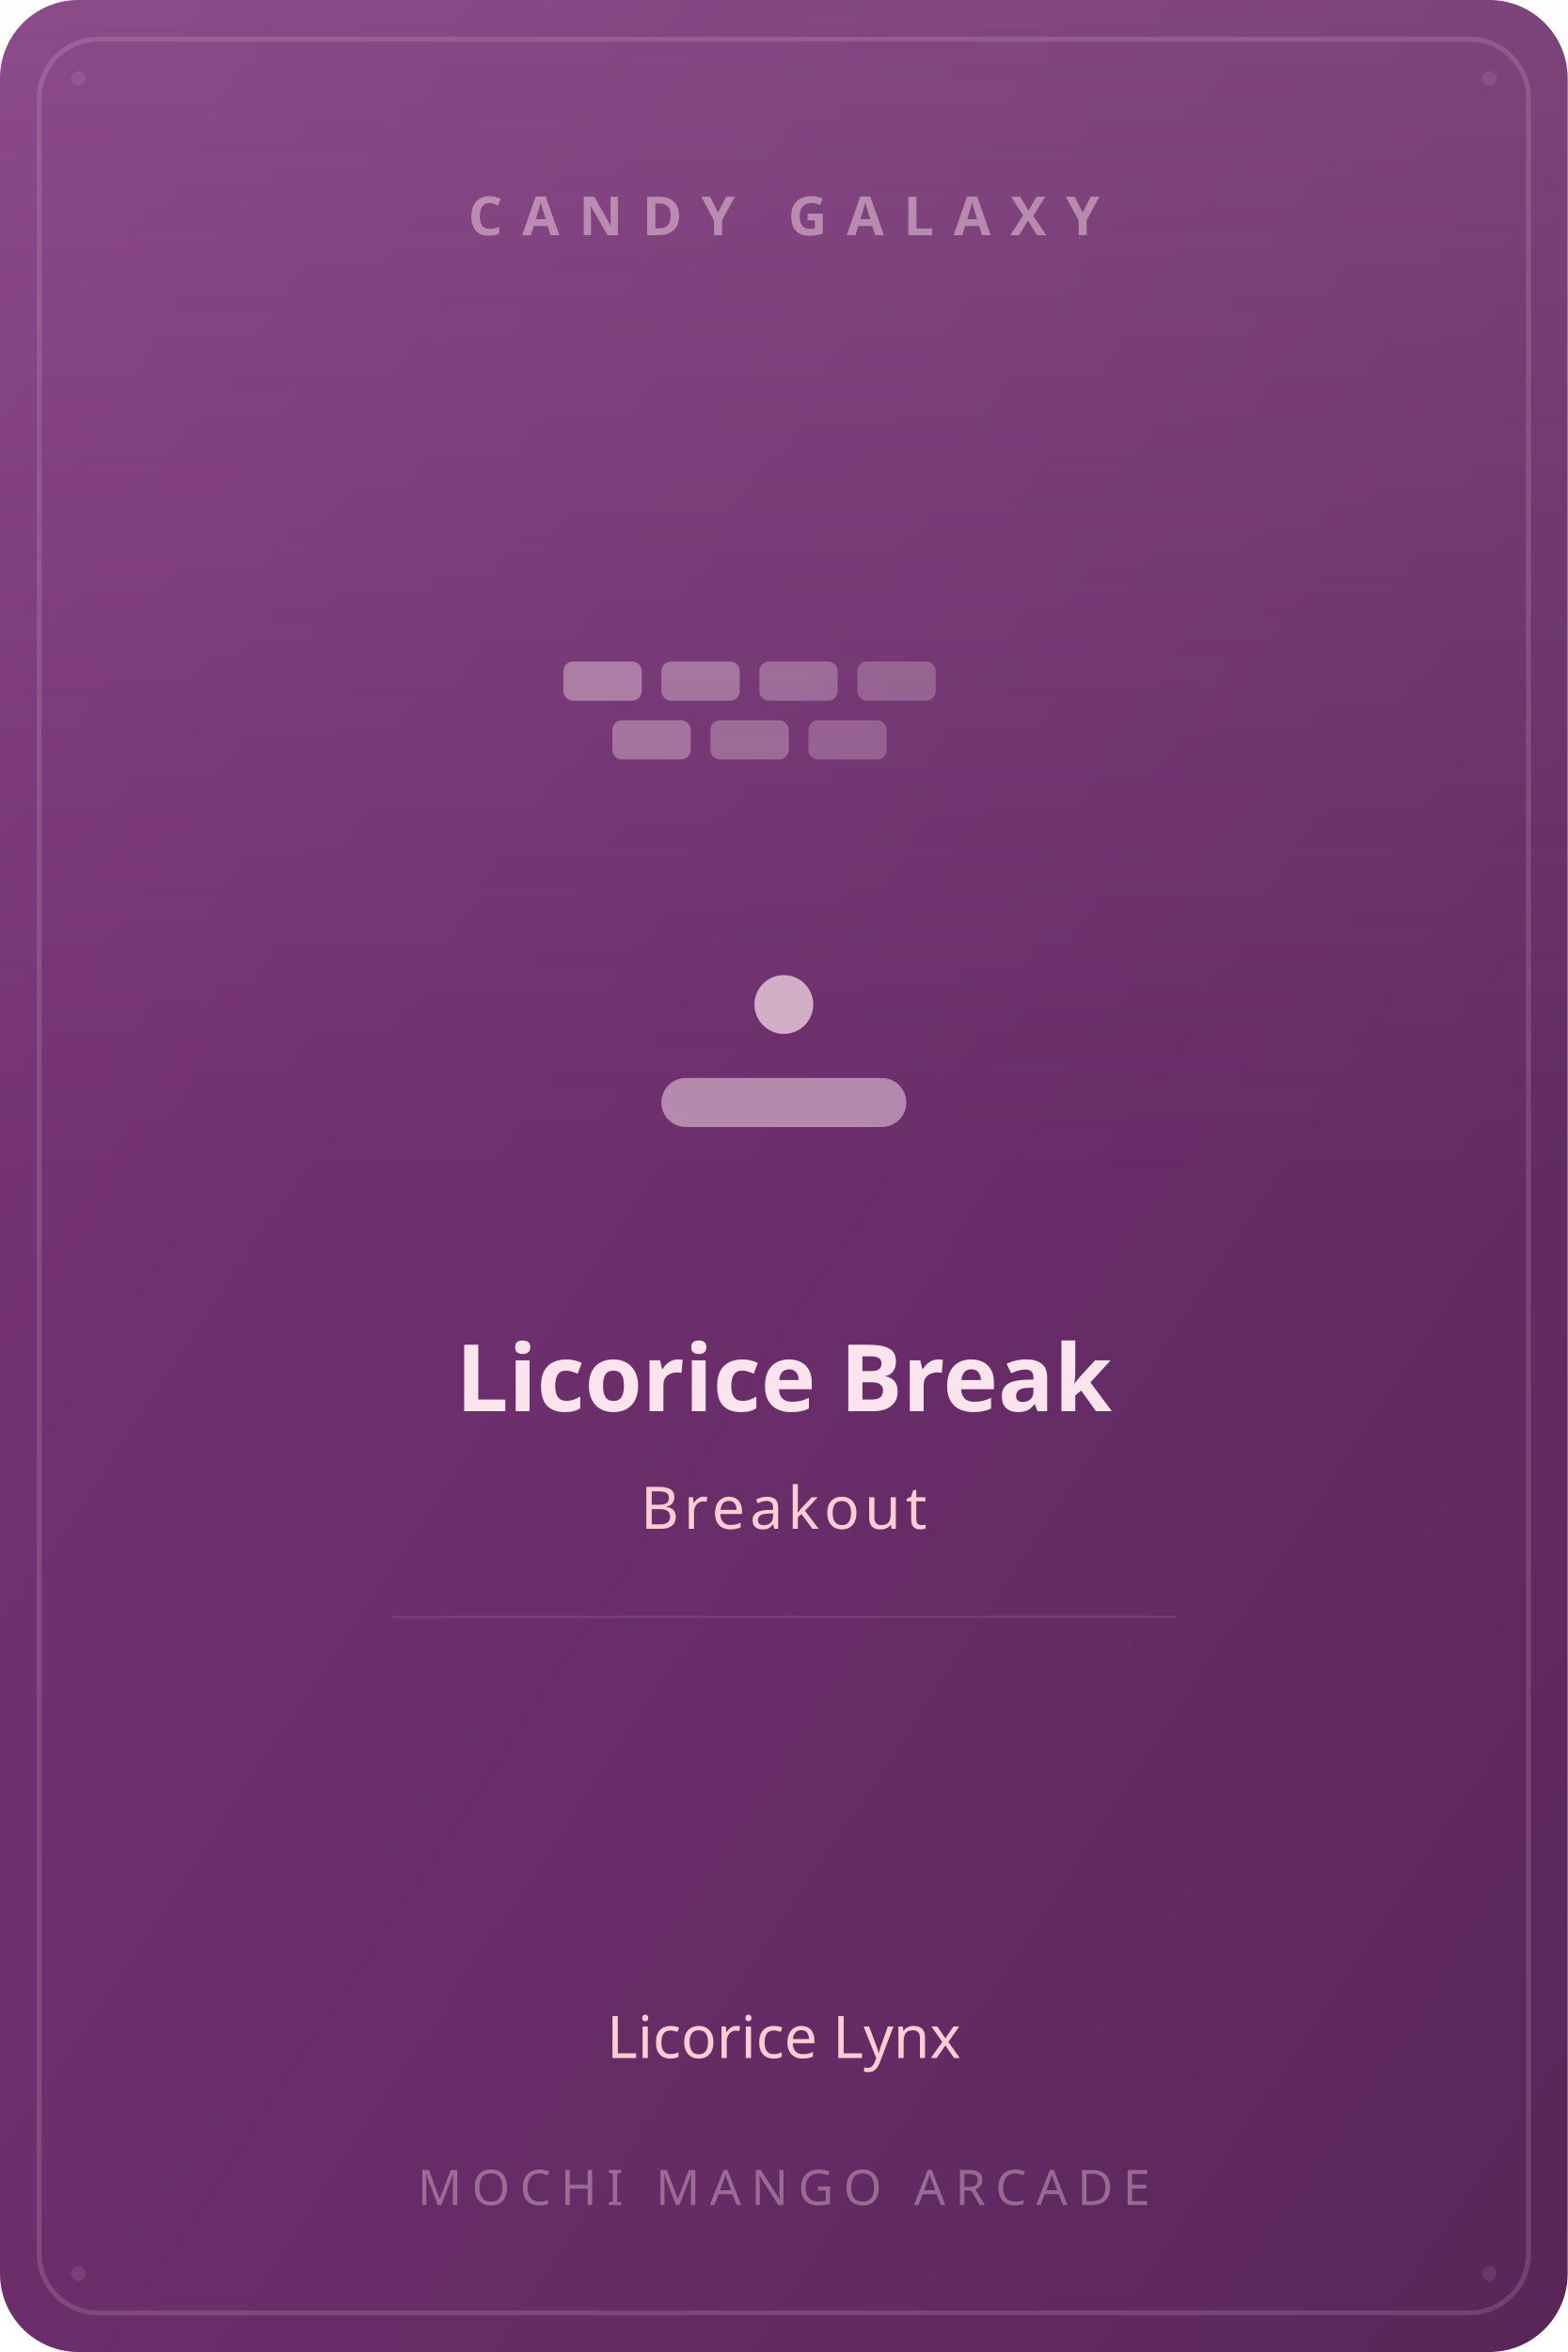
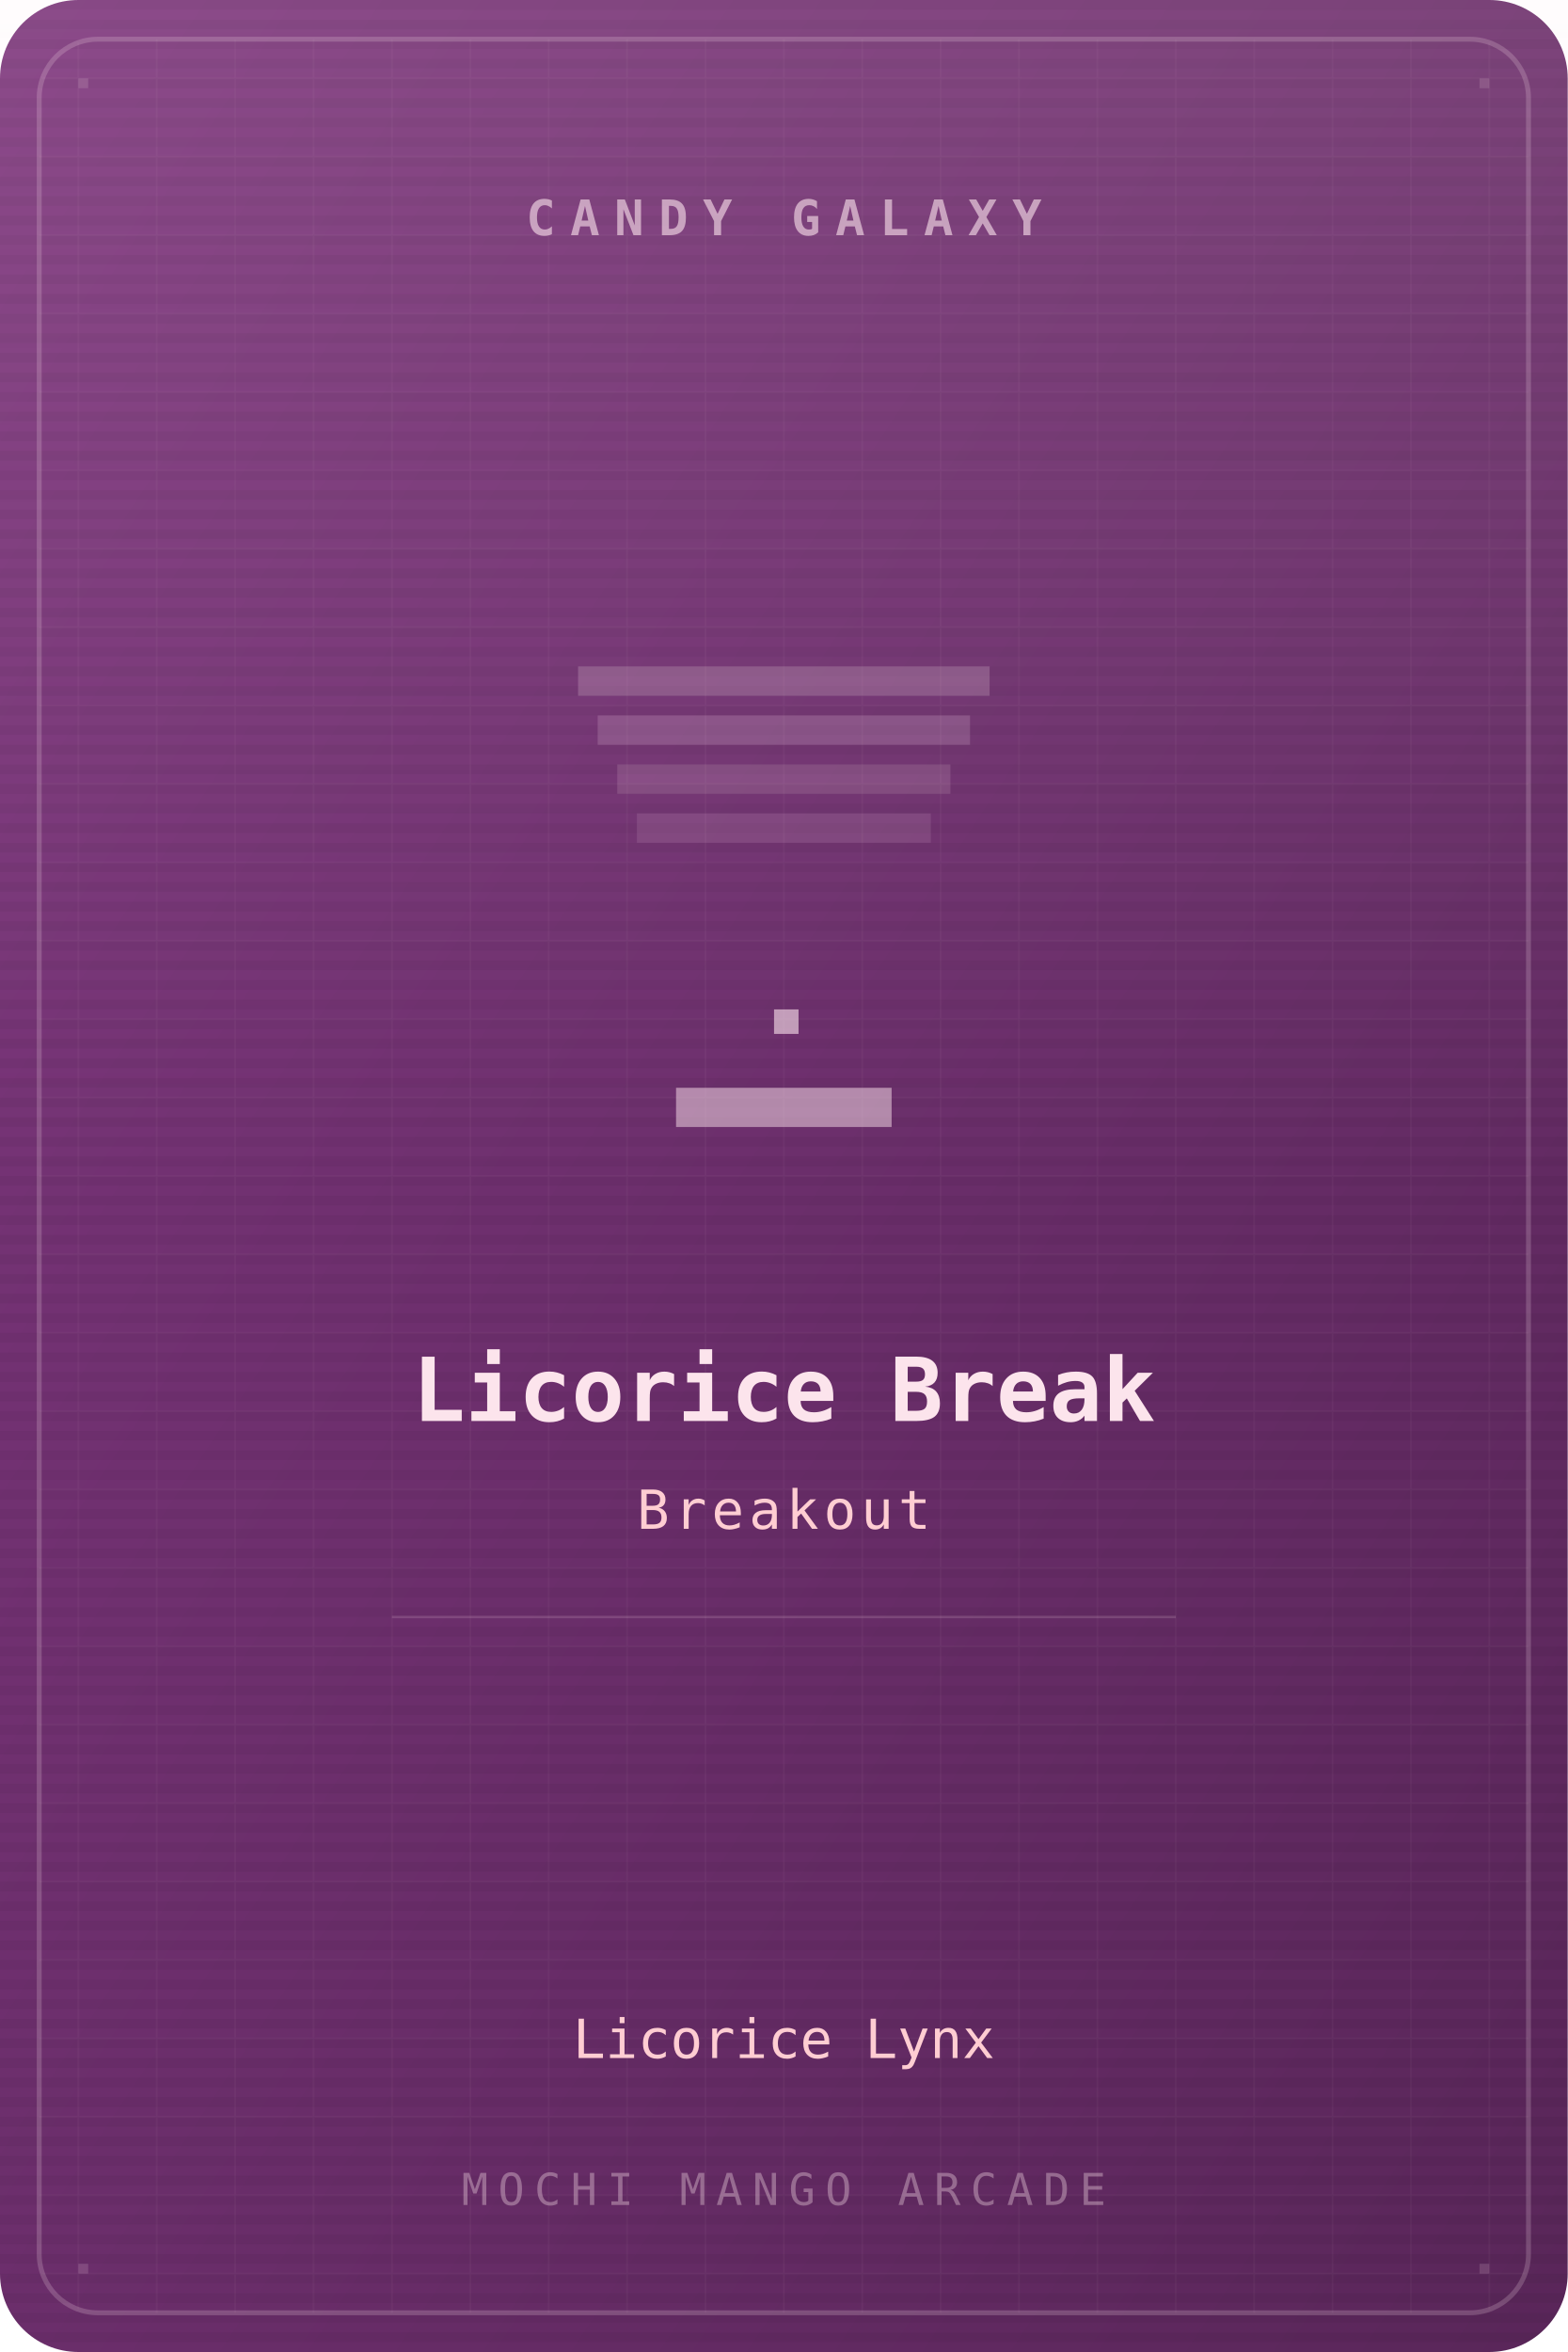
<svg xmlns="http://www.w3.org/2000/svg" viewBox="0 0 320 480">
  <defs>
    <linearGradient id="b" x1="0" y1="0" x2="1" y2="1">
      <stop offset="0%" stop-color="hsl(300,40%,35%)" />
      <stop offset="100%" stop-color="hsl(300,40%,25%)" />
    </linearGradient>
    <linearGradient id="g" x1=".5" y1="0" x2=".5" y2="1">
      <stop offset="0%" stop-color="#fce4ec" stop-opacity=".12" />
      <stop offset="100%" stop-color="#fce4ec" stop-opacity="0" />
    </linearGradient>
+     <pattern id="scan" width="4" height="4" patternUnits="userSpaceOnUse">
+       <rect width="4" height="2" fill="#000" opacity=".04" />
+     </pattern>
+     <pattern id="grid" width="16" height="16" patternUnits="userSpaceOnUse">
+       <rect width="16" height="16" fill="none" stroke="#fce4ec" stroke-width=".3" opacity=".04" />
+     </pattern>
  </defs>
  <rect width="320" height="480" rx="16" fill="url(#b)" />
-   <rect x="8" y="8" width="304" height="464" rx="12" fill="none" stroke="#fce4ec" stroke-width="1" opacity=".15" />
+   <rect width="320" height="480" rx="16" fill="url(#scan)" />
+   <rect x="8" y="8" width="304" height="464" rx="12" fill="url(#grid)" />
+   <rect x="8" y="8" width="304" height="464" rx="12" fill="none" stroke="#fce4ec" stroke-width="1" opacity=".2" />
  <rect x="0" y="0" width="320" height="240" fill="url(#g)" />
-   <text x="160" y="48" text-anchor="middle" fill="#fce4ec" font-size="11" font-weight="600" font-family="Outfit,sans-serif" opacity=".45" letter-spacing="4">CANDY GALAXY</text>
+   <text x="160" y="48" text-anchor="middle" fill="#fce4ec" font-size="10" font-weight="700" font-family="monospace" opacity=".6" letter-spacing="3">CANDY GALAXY</text>
  <g transform="translate(0,20)">
-     <rect x="115" y="115" width="16" height="8" rx="2" fill="#fce4ec" opacity=".4" />
-     <rect x="135" y="115" width="16" height="8" rx="2" fill="#fce4ec" opacity=".35" />
-     <rect x="155" y="115" width="16" height="8" rx="2" fill="#fce4ec" opacity=".3" />
-     <rect x="175" y="115" width="16" height="8" rx="2" fill="#fce4ec" opacity=".25" />
-     <rect x="125" y="127" width="16" height="8" rx="2" fill="#fce4ec" opacity=".35" />
-     <rect x="145" y="127" width="16" height="8" rx="2" fill="#fce4ec" opacity=".3" />
-     <rect x="165" y="127" width="16" height="8" rx="2" fill="#fce4ec" opacity=".25" />
-     <rect x="135" y="200" width="50" height="10" rx="5" fill="#fce4ec" opacity=".5" />
-     <circle cx="160" cy="185" r="6" fill="#fce4ec" opacity=".7" />
+     <rect x="118" y="116" width="84" height="6" fill="#fce4ec" opacity="0.2" />
+     <rect x="122" y="126" width="76" height="6" fill="#fce4ec" opacity="0.17" />
+     <rect x="126" y="136" width="68" height="6" fill="#fce4ec" opacity="0.14" />
+     <rect x="130" y="146" width="60" height="6" fill="#fce4ec" opacity="0.11" />
+     <rect x="138" y="202" width="44" height="8" fill="#fce4ec" opacity="0.5" />
+     <rect x="158" y="186" width="5" height="5" fill="#fce4ec" opacity="0.6" />
  </g>
-   <text x="160" y="288" text-anchor="middle" fill="#fce4ec" font-size="19" font-weight="700" font-family="Fredoka,Outfit,sans-serif">Licorice Break</text>
-   <text x="160" y="312" text-anchor="middle" fill="#ffcdd2" font-size="12" font-family="Outfit,sans-serif" letter-spacing="1">Breakout</text>
-   <line x1="80" y1="330" x2="240" y2="330" stroke="#fce4ec" stroke-width=".5" opacity=".1" />
-   <text x="160" y="420" text-anchor="middle" fill="#ffcdd2" font-size="12" font-family="Outfit,sans-serif">Licorice Lynx</text>
-   <text x="160" y="450" text-anchor="middle" fill="#fce4ec" font-size="10" font-family="Outfit,sans-serif" opacity=".35" letter-spacing="2">MOCHI MANGO ARCADE</text>
-   <circle cx="16" cy="16" r="1.5" fill="#fce4ec" opacity=".1" />
-   <circle cx="304" cy="16" r="1.5" fill="#fce4ec" opacity=".1" />
-   <circle cx="16" cy="464" r="1.5" fill="#fce4ec" opacity=".1" />
-   <circle cx="304" cy="464" r="1.5" fill="#fce4ec" opacity=".1" />
+   <text x="160" y="290" text-anchor="middle" fill="#fce4ec" font-size="18" font-weight="700" font-family="monospace">Licorice Break</text>
+   <text x="160" y="312" text-anchor="middle" fill="#ffcdd2" font-size="11" font-family="monospace" letter-spacing="1">Breakout</text>
+   <line x1="80" y1="330" x2="240" y2="330" stroke="#fce4ec" stroke-width=".5" opacity=".15" />
+   <text x="160" y="420" text-anchor="middle" fill="#ffcdd2" font-size="11" font-family="monospace">Licorice Lynx</text>
+   <text x="160" y="450" text-anchor="middle" fill="#fce4ec" font-size="9" font-family="monospace" opacity=".35" letter-spacing="2">MOCHI MANGO ARCADE</text>
+   <rect x="16" y="16" width="2" height="2" fill="#fce4ec" opacity=".15" />
+   <rect x="302" y="16" width="2" height="2" fill="#fce4ec" opacity=".15" />
+   <rect x="16" y="462" width="2" height="2" fill="#fce4ec" opacity=".15" />
+   <rect x="302" y="462" width="2" height="2" fill="#fce4ec" opacity=".15" />
</svg>
